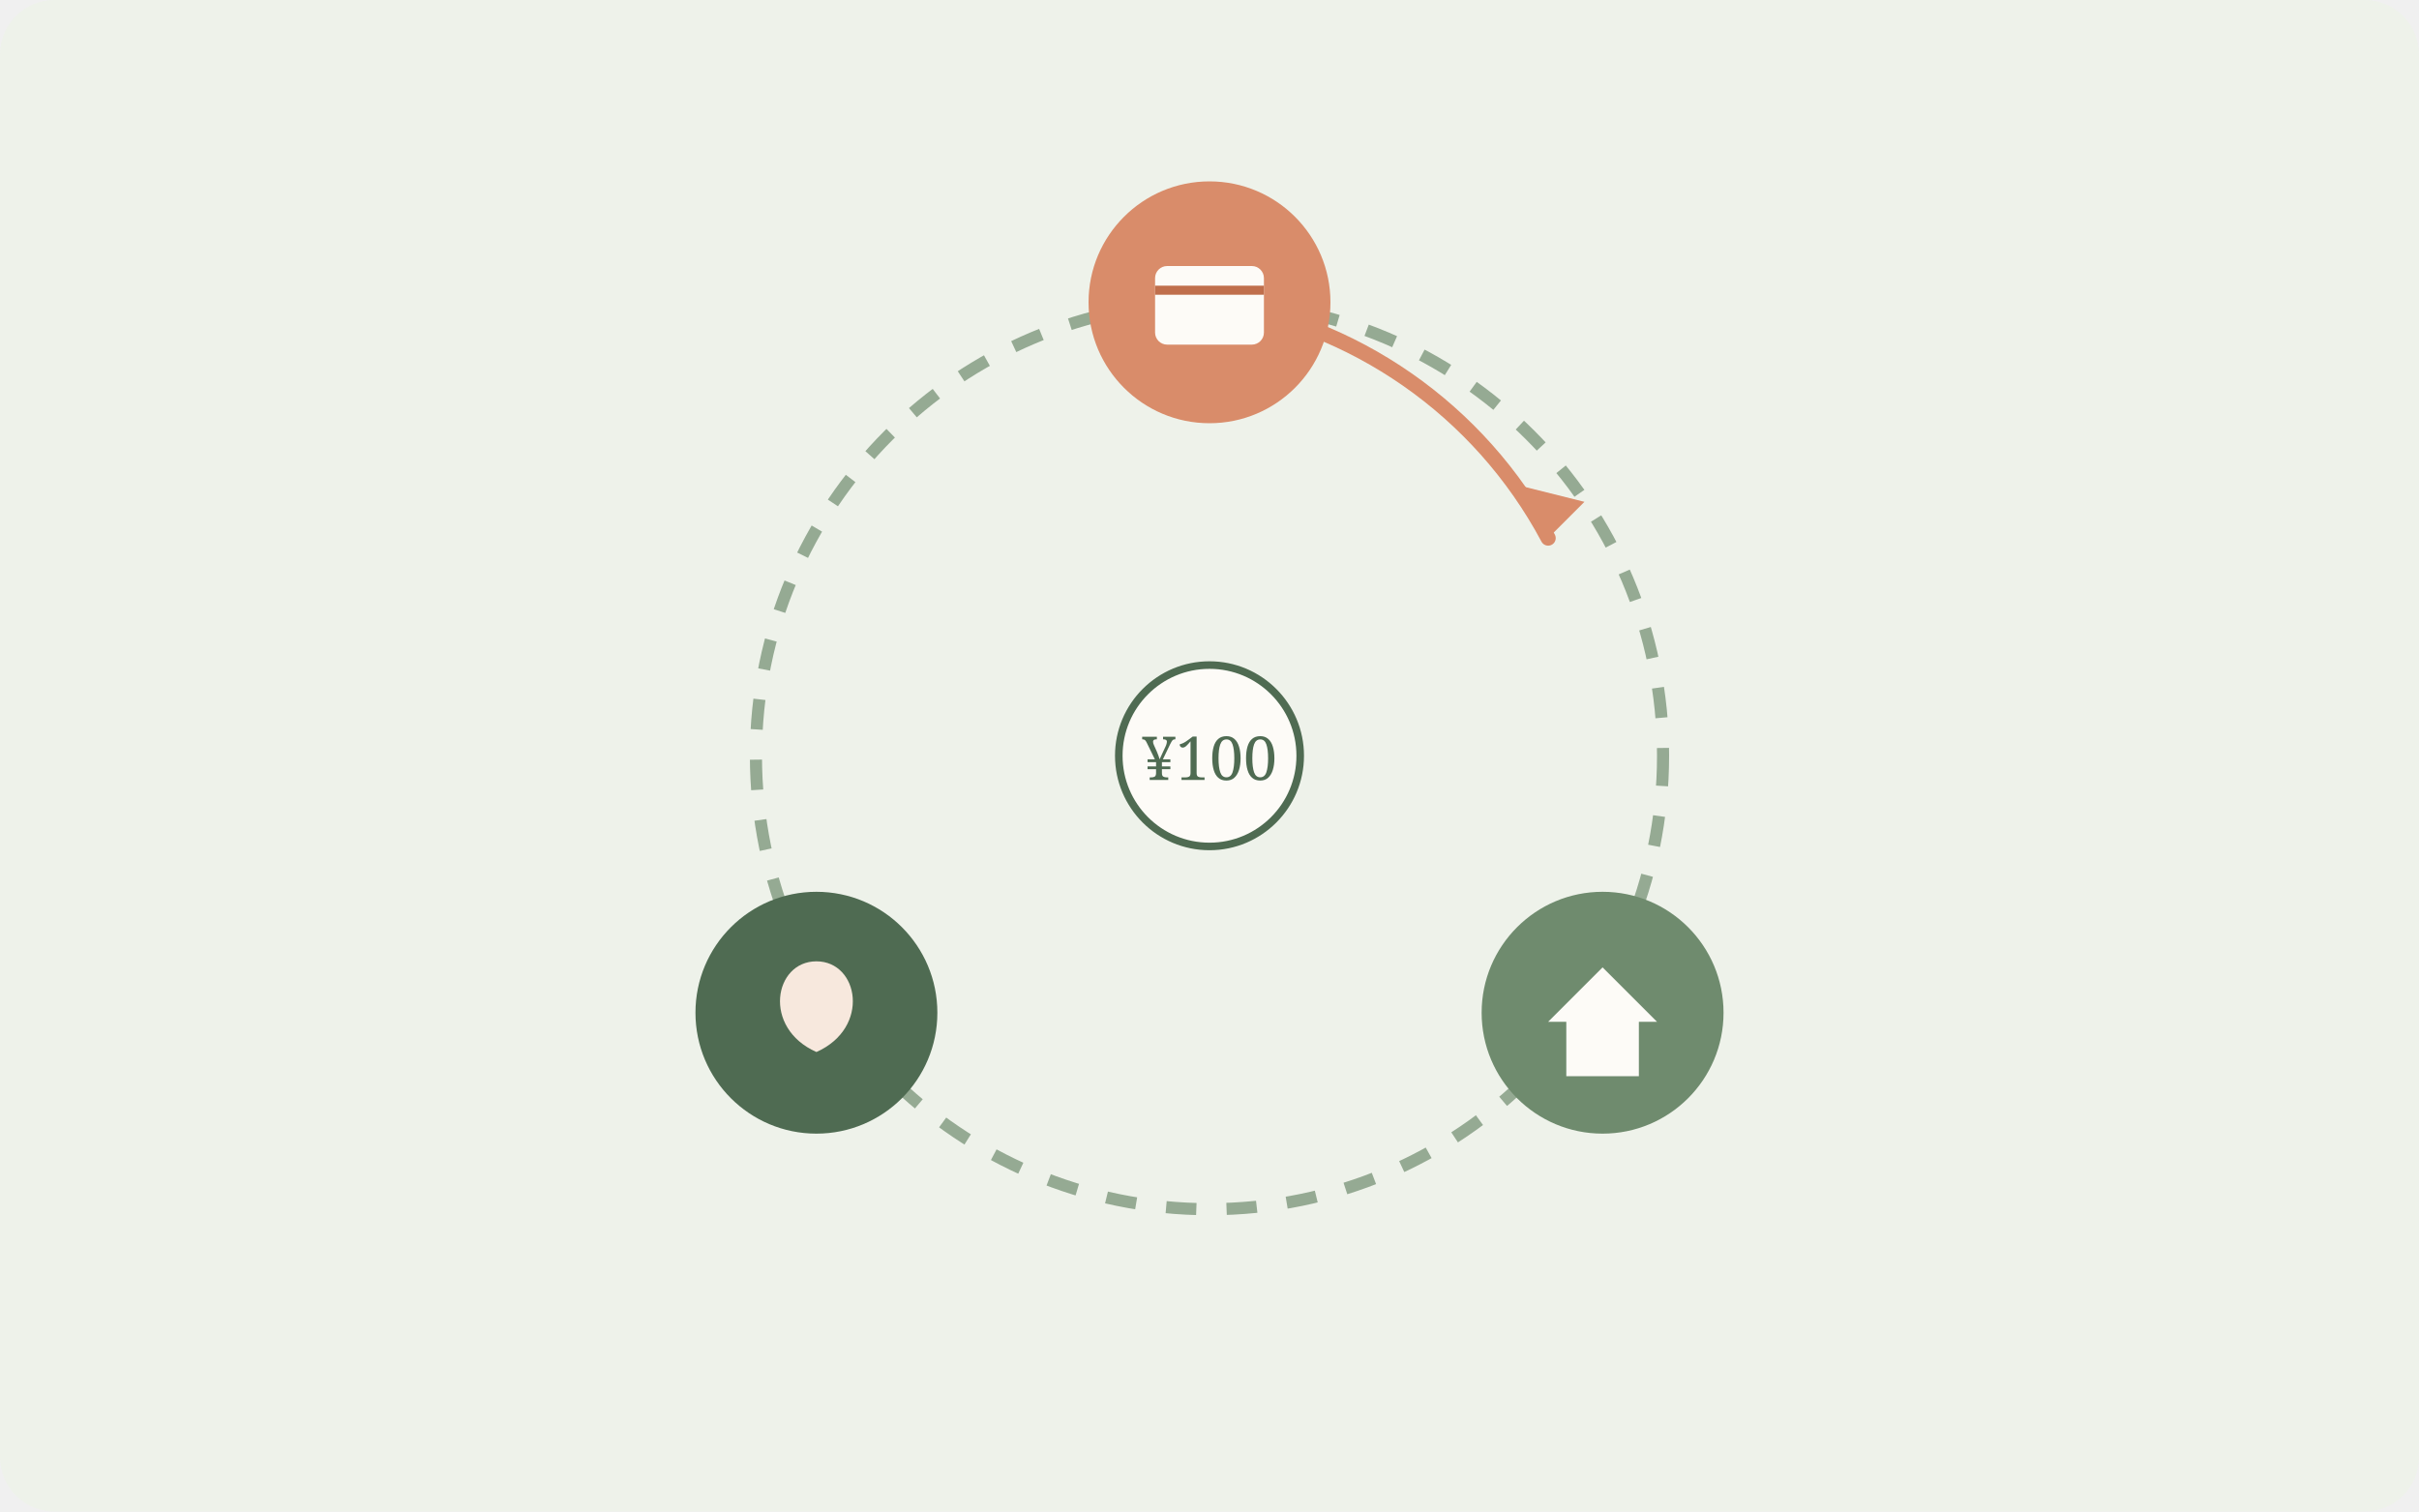
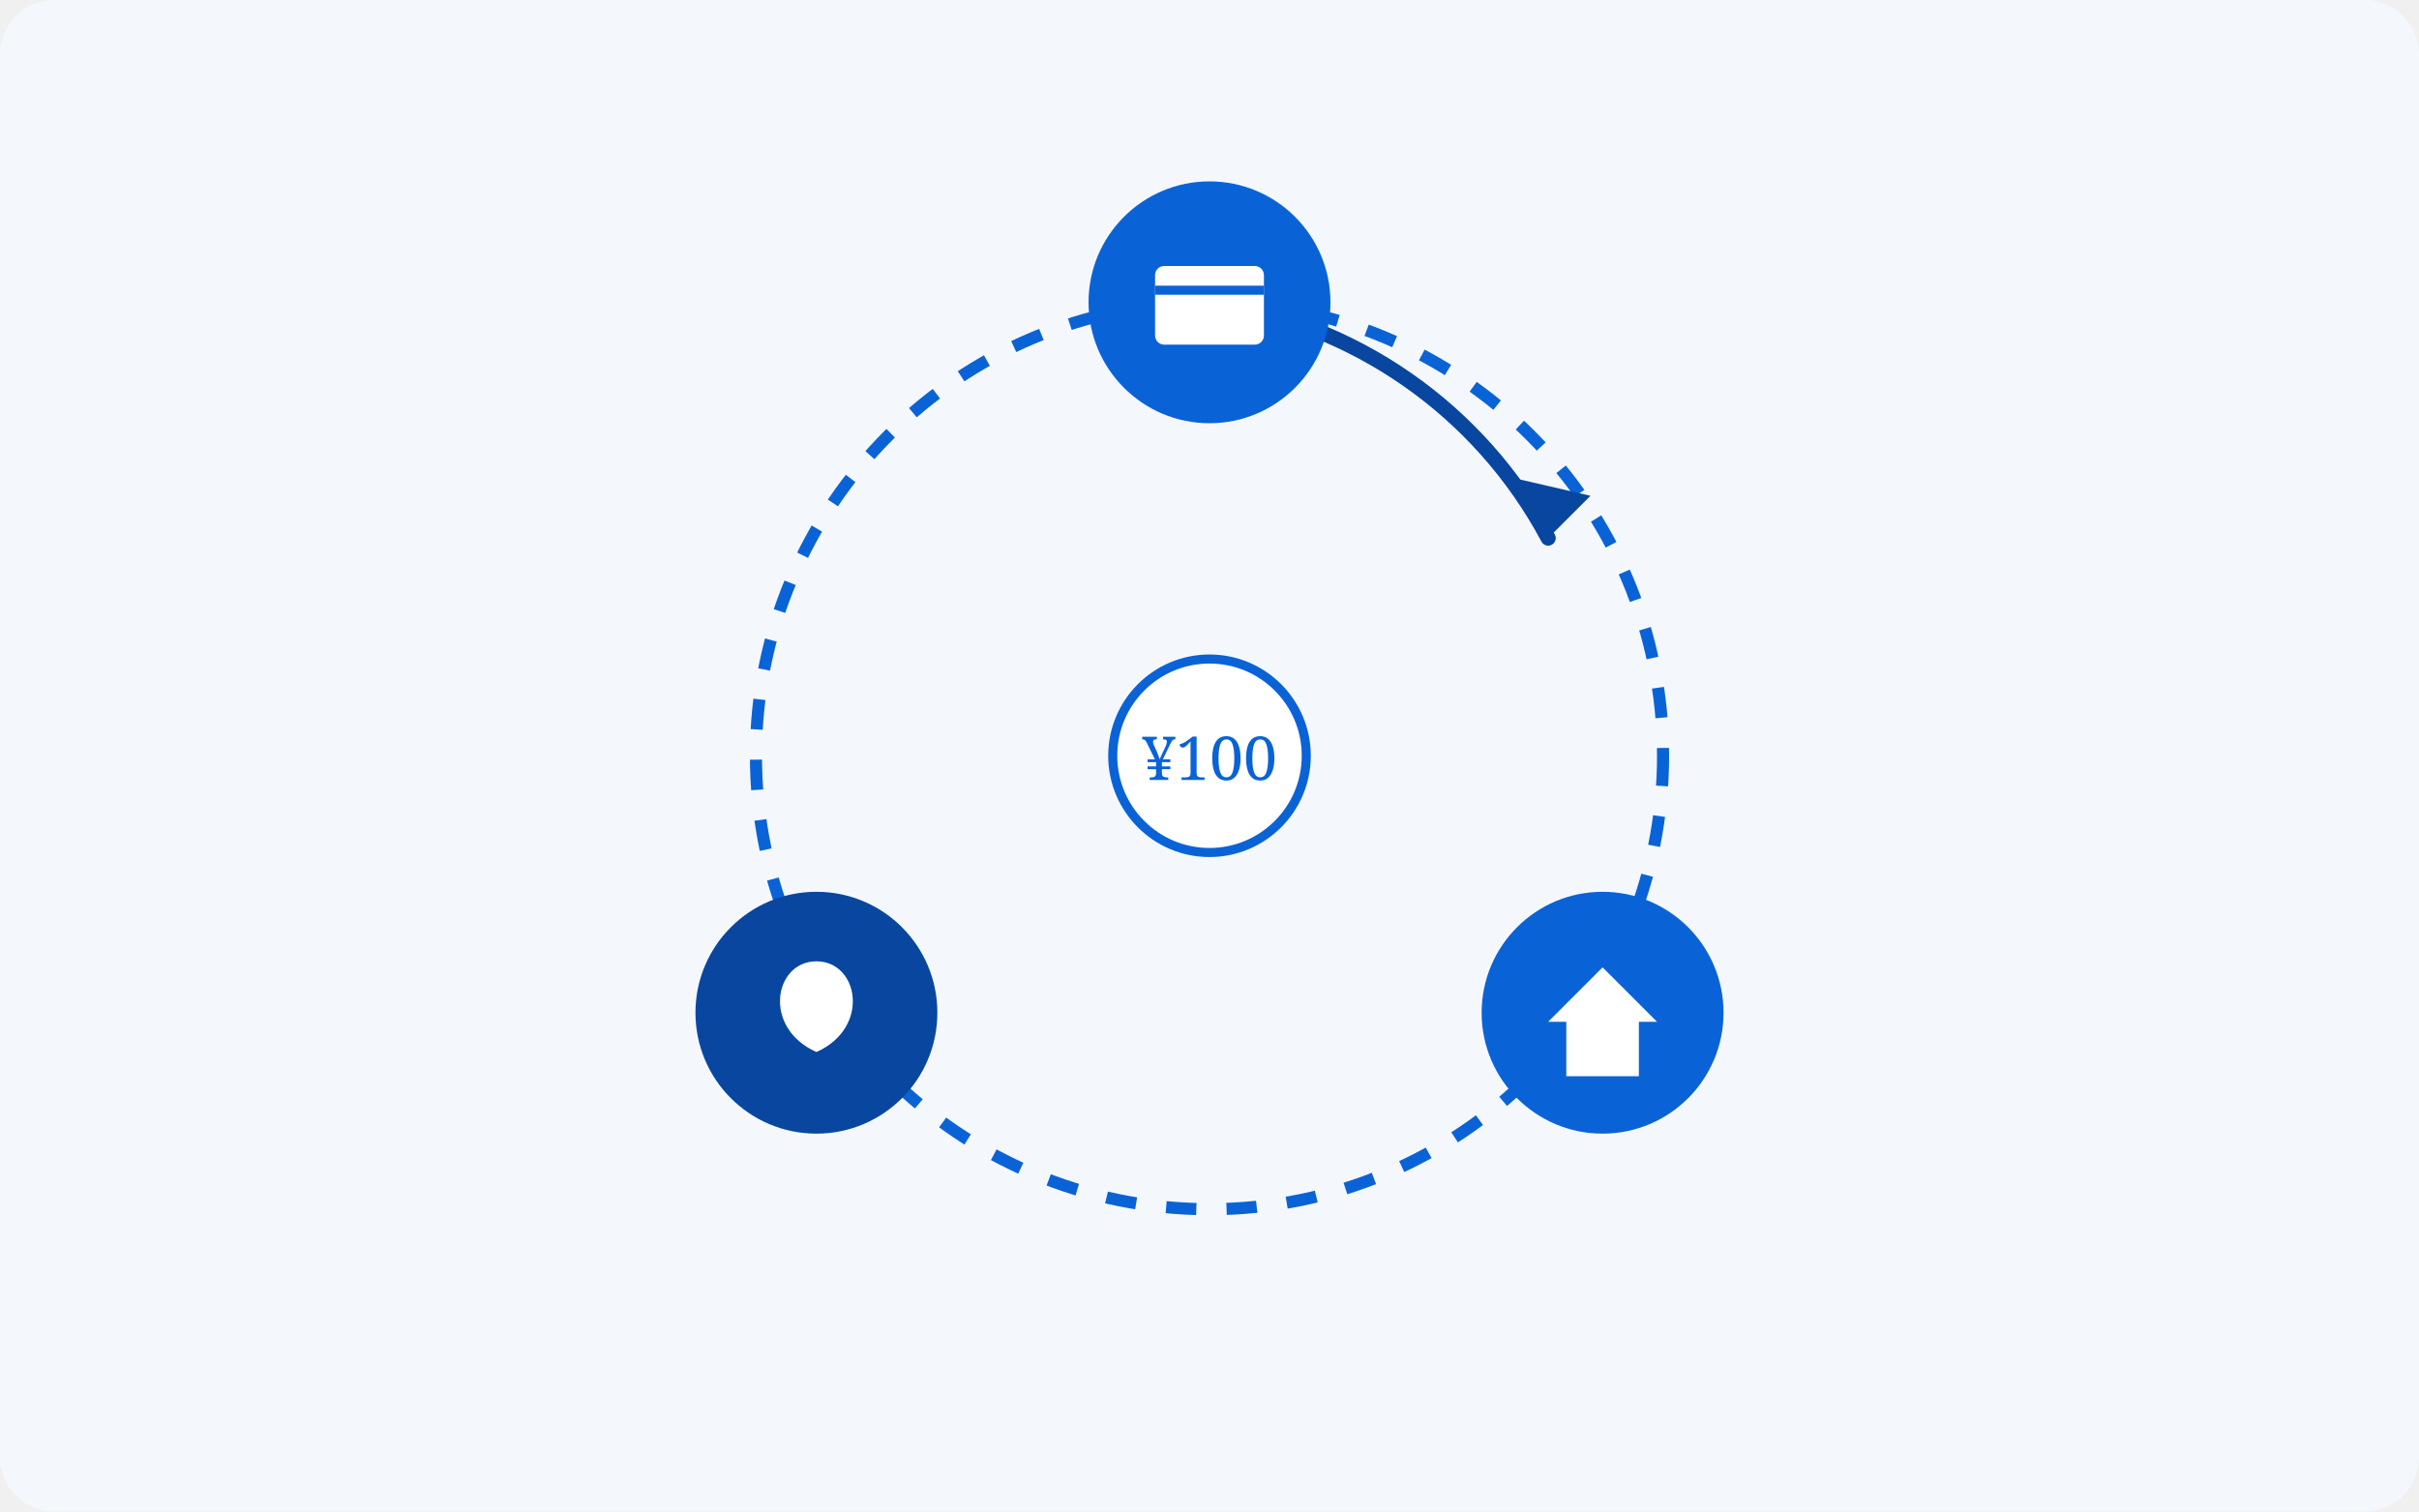
<svg xmlns="http://www.w3.org/2000/svg" viewBox="0 0 800 500" role="img" aria-label="暮らしの支えが地域を循環するイメージ">
-   <rect width="800" height="500" rx="18" fill="#eef2ea" />
-   <circle cx="400" cy="250" r="150" fill="none" stroke="#6f8b6e" stroke-width="4" stroke-dasharray="10 10" opacity=".7" />
-   <path d="M400 100 A150 150 0 0 1 512 178" fill="none" stroke="#d98c6a" stroke-width="5" stroke-linecap="round" />
-   <polygon points="512,178 500,160 524,166" fill="#d98c6a" />
-   <g>
-     <circle cx="400" cy="100" r="40" fill="#d98c6a" />
-     <rect x="382" y="88" width="36" height="26" rx="4" fill="#fdfbf7" />
-     <path d="M382 96 H418" stroke="#c06f4c" stroke-width="3" />
-     <circle cx="530" cy="335" r="40" fill="#6f8b6e" />
-     <path d="M512 338 L530 320 L548 338 Z" fill="#fdfbf7" />
-     <rect x="518" y="336" width="24" height="20" fill="#fdfbf7" />
-     <circle cx="270" cy="335" r="40" fill="#4f6b52" />
-     <path d="M270 318 c-14 0 -18 22 0 30 c18 -8 14 -30 0 -30 Z" fill="#f7e8dd" />
-   </g>
-   <circle cx="400" cy="250" r="30" fill="#fdfbf7" stroke="#4f6b52" stroke-width="2.5" />
-   <text x="400" y="258" text-anchor="middle" fill="#4f6b52" font-family="'Zen Old Mincho',serif" font-size="20">¥100</text>
+   <rect width="800" height="500" rx="18" fill="#f4f8fd" />
+   <circle cx="400" cy="250" r="150" fill="none" stroke="#0a63d6" stroke-width="4" stroke-dasharray="10 10" />
+   <path d="M400 100 A150 150 0 0 1 512 178" fill="none" stroke="#0846a0" stroke-width="5" stroke-linecap="round" />
+   <polygon points="512,178 500,158 526,164" fill="#0846a0" />
+   <circle cx="400" cy="100" r="40" fill="#0a63d6" />
+   <rect x="382" y="88" width="36" height="26" rx="3" fill="#ffffff" />
+   <path d="M382 96 H418" stroke="#0a63d6" stroke-width="3" />
+   <circle cx="530" cy="335" r="40" fill="#0a63d6" />
+   <path d="M512 338 L530 320 L548 338 Z" fill="#ffffff" />
+   <rect x="518" y="336" width="24" height="20" fill="#ffffff" />
+   <circle cx="270" cy="335" r="40" fill="#0846a0" />
+   <path d="M270 318 c-14 0 -18 22 0 30 c18 -8 14 -30 0 -30 Z" fill="#ffffff" />
+   <circle cx="400" cy="250" r="32" fill="#ffffff" stroke="#0a63d6" stroke-width="3" />
+   <text x="400" y="258" text-anchor="middle" fill="#0a63d6" font-family="'Zen Old Mincho',serif" font-size="20">¥100</text>
</svg>
